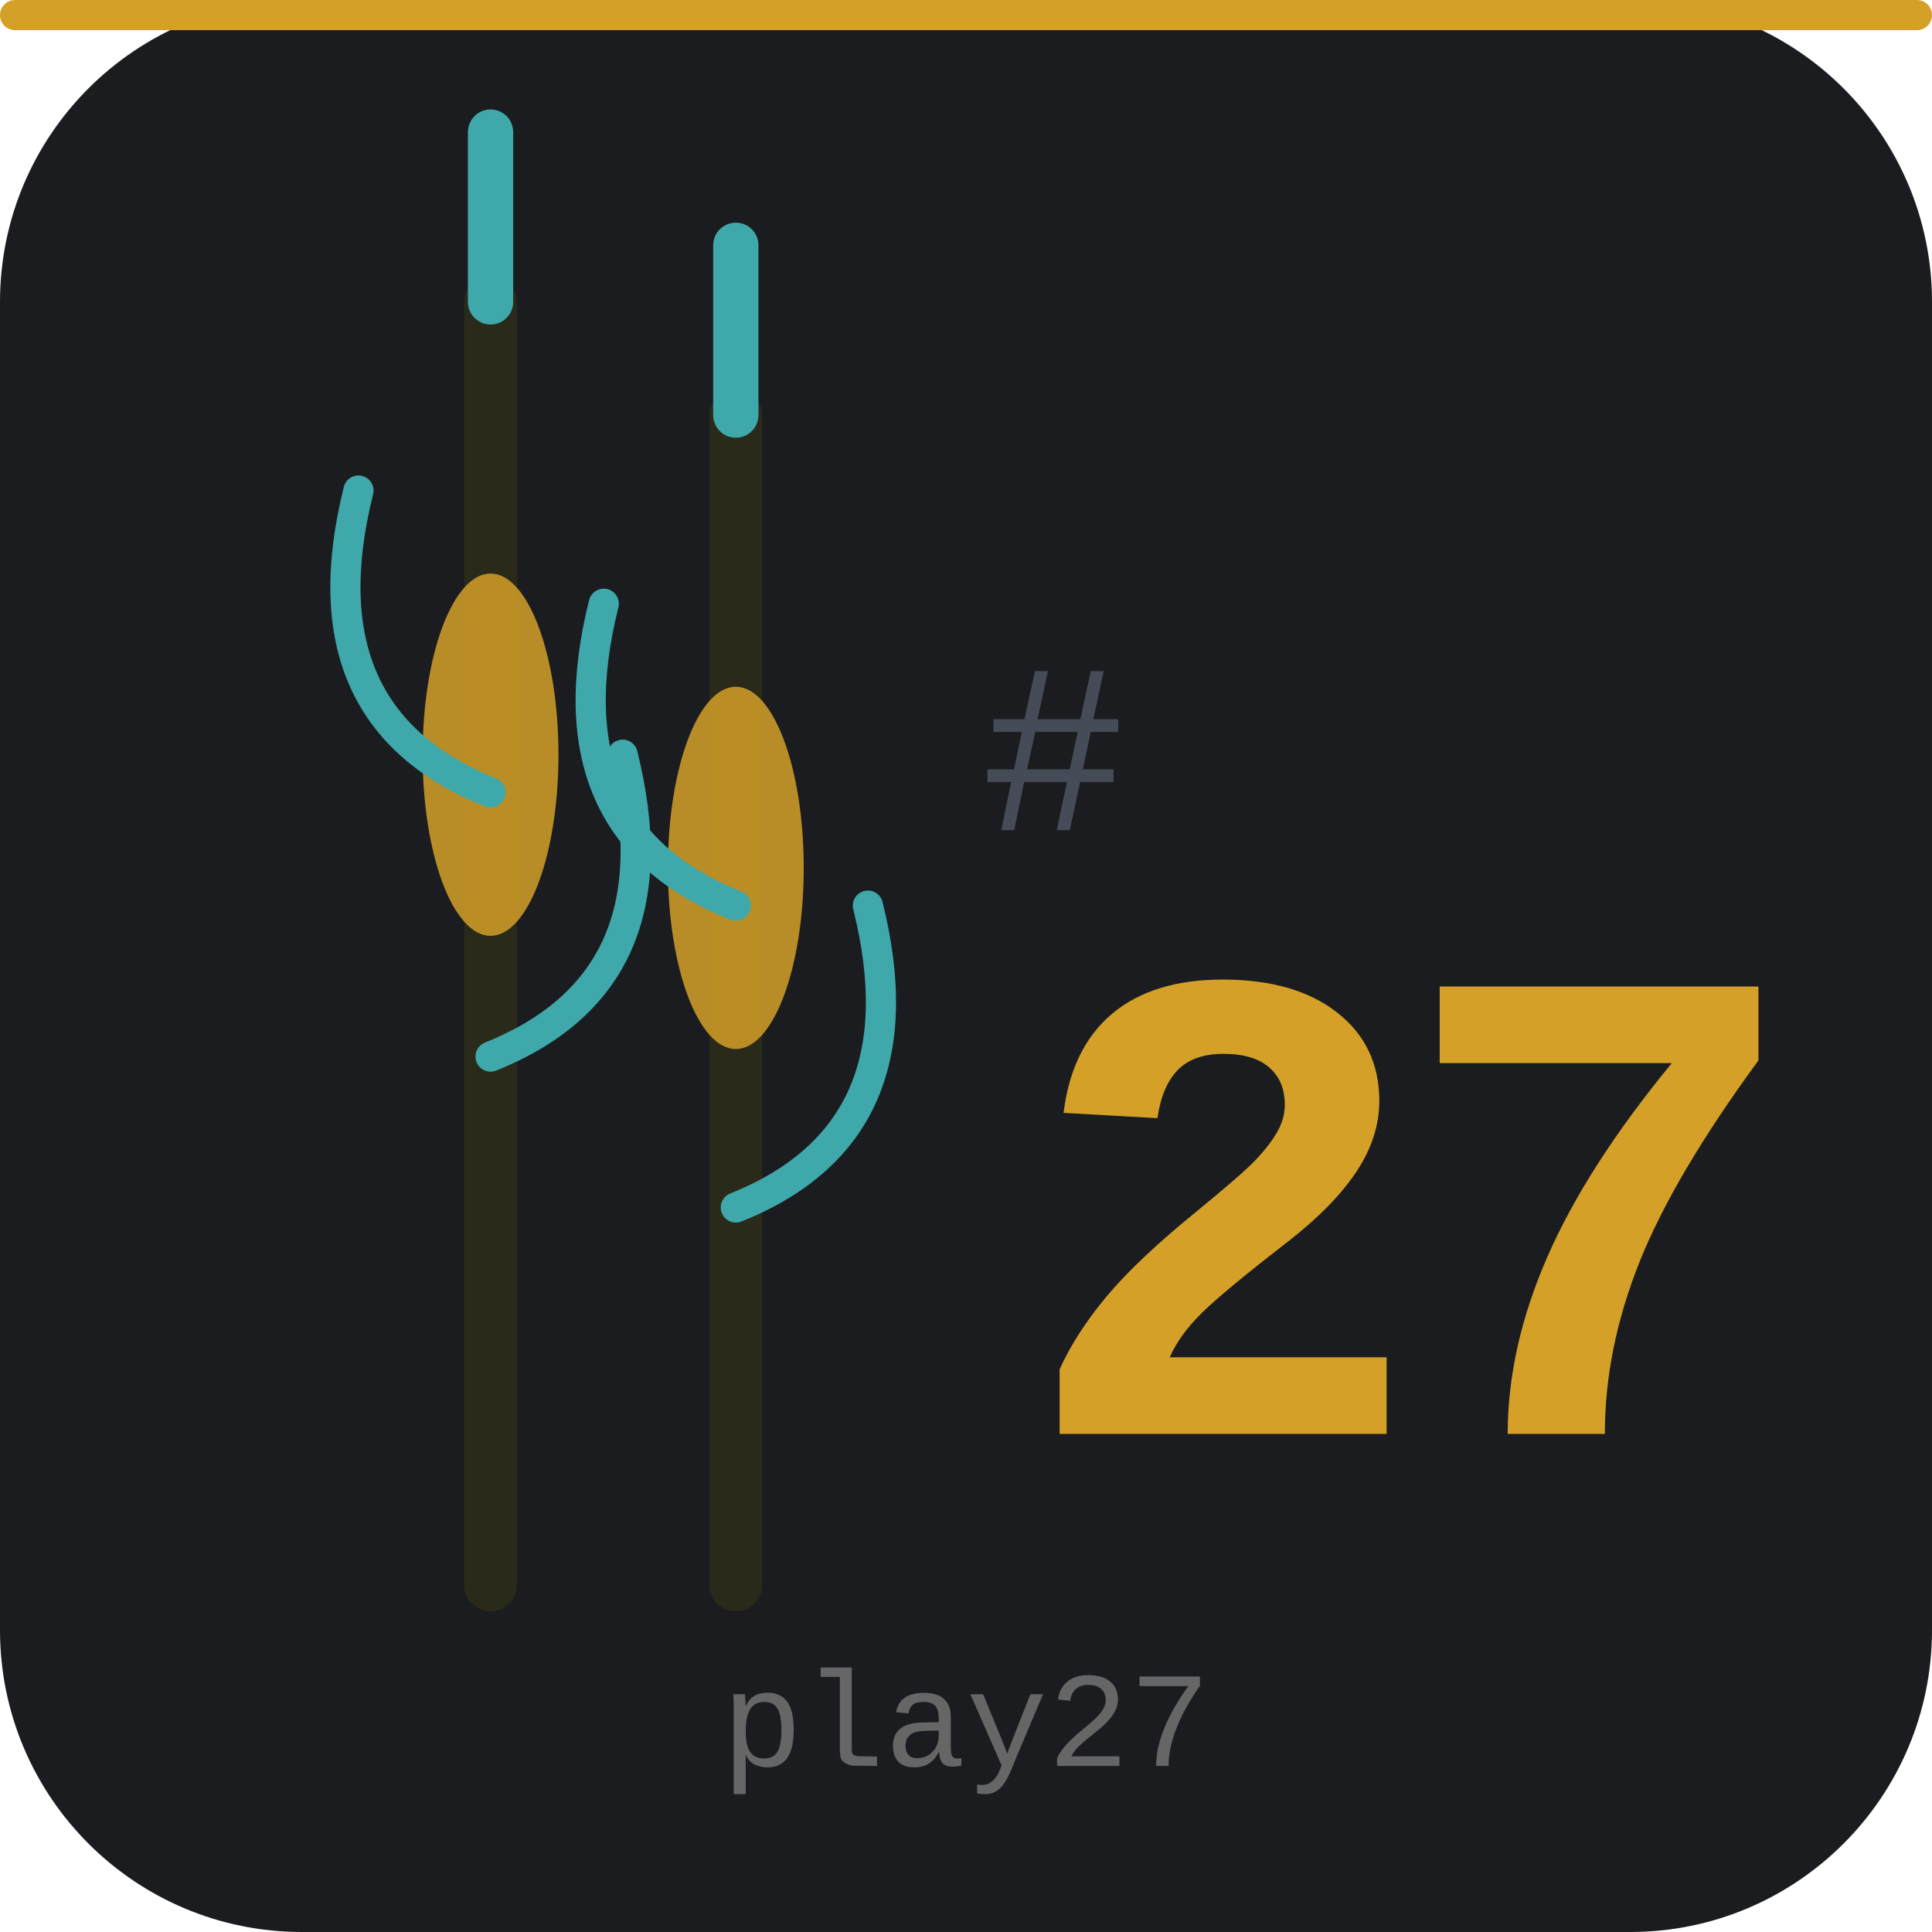
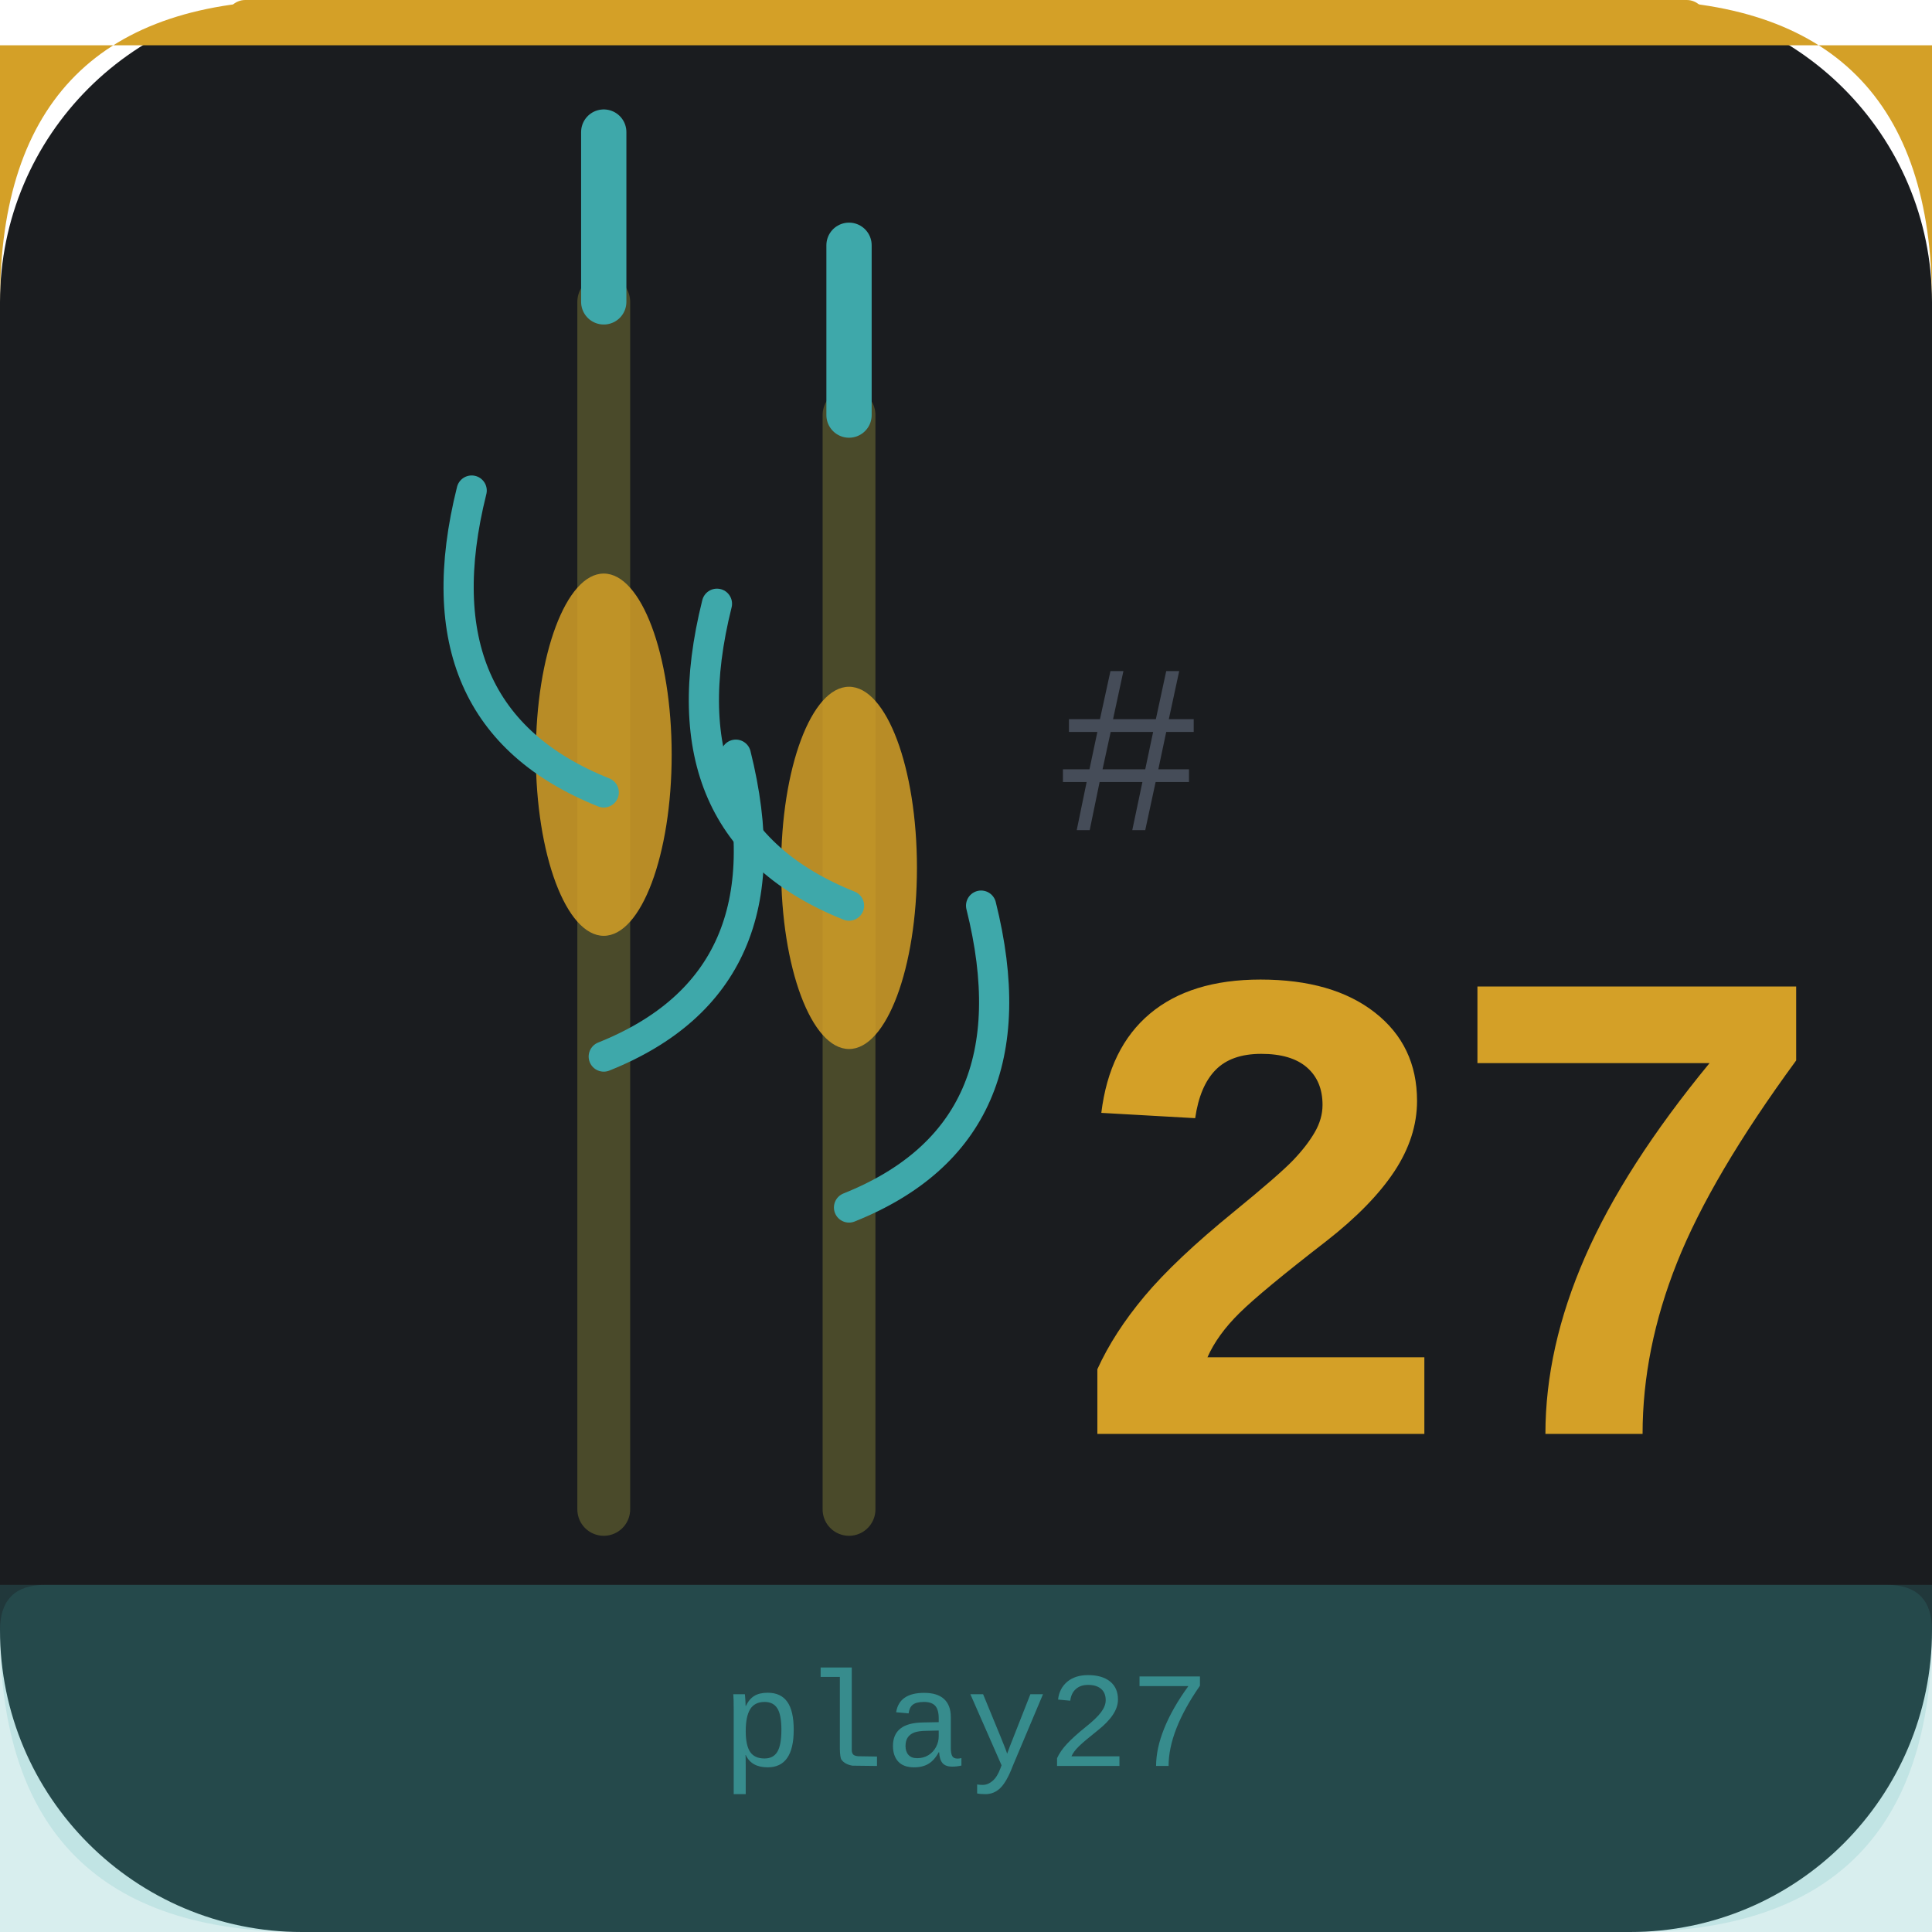
<svg xmlns="http://www.w3.org/2000/svg" viewBox="0 0 512 512" width="512" height="512">
  <rect width="512" height="512" rx="80" fill="#1a1c1f" />
-   <rect x="0" y="0" width="512" height="8" rx="4" fill="#d4a027" />
-   <line x1="130" y1="420" x2="130" y2="80" stroke="#2a2a1a" stroke-width="14" stroke-linecap="round" />
-   <line x1="195" y1="420" x2="195" y2="110" stroke="#2a2a1a" stroke-width="14" stroke-linecap="round" />
-   <ellipse cx="130" cy="200" rx="18" ry="48" fill="#d4a027" opacity="0.85" />
-   <ellipse cx="195" cy="230" rx="18" ry="48" fill="#d4a027" opacity="0.85" />
-   <line x1="130" y1="80" x2="130" y2="35" stroke="#3ea8aa" stroke-width="12" stroke-linecap="round" />
-   <line x1="195" y1="110" x2="195" y2="65" stroke="#3ea8aa" stroke-width="12" stroke-linecap="round" />
-   <path d="M130 210 Q80 190 95 130" fill="none" stroke="#3ea8aa" stroke-width="8" stroke-linecap="round" />
-   <path d="M130 280 Q180 260 165 200" fill="none" stroke="#3ea8aa" stroke-width="8" stroke-linecap="round" />
-   <path d="M195 240 Q145 220 160 160" fill="none" stroke="#3ea8aa" stroke-width="8" stroke-linecap="round" />
-   <path d="M195 320 Q245 300 230 240" fill="none" stroke="#3ea8aa" stroke-width="8" stroke-linecap="round" />
-   <text x="260" y="220" font-family="'Courier New', Courier, monospace" font-weight="400" font-size="64" fill="#454c58">#</text>
-   <text x="270" y="380" font-family="'Courier New', Courier, monospace" font-weight="700" font-size="180" fill="#d4a027" letter-spacing="-8">27</text>
-   <text x="256" y="468" text-anchor="middle" font-family="'Courier New', Courier, monospace" font-weight="400" font-size="36" fill="#666">play27</text>
+   <path d="M80 0 H432 Q512 0 512 80 V12 H0 V80 Q0 0 80 0Z" fill="#d4a027" />
+   <rect x="60" y="0" width="392" height="10" rx="5" fill="#d4a027" />
+   <rect x="0" y="420" width="512" height="92" rx="0" fill="#3ea8aa" opacity="0.2" />
+   <path d="M0 432 Q0 420 12 420 H500 Q512 420 512 432 V432 Q512 512 432 512 H80 Q0 512 0 432Z" fill="#3ea8aa" opacity="0.15" />
+   <line x1="160" y1="400" x2="160" y2="80" stroke="#4a4a2a" stroke-width="14" stroke-linecap="round" />
+   <line x1="225" y1="400" x2="225" y2="110" stroke="#4a4a2a" stroke-width="14" stroke-linecap="round" />
+   <ellipse cx="160" cy="200" rx="18" ry="48" fill="#d4a027" opacity="0.85" />
+   <ellipse cx="225" cy="230" rx="18" ry="48" fill="#d4a027" opacity="0.85" />
+   <line x1="160" y1="80" x2="160" y2="35" stroke="#3ea8aa" stroke-width="12" stroke-linecap="round" />
+   <line x1="225" y1="110" x2="225" y2="65" stroke="#3ea8aa" stroke-width="12" stroke-linecap="round" />
+   <path d="M160 210 Q110 190 125 130" fill="none" stroke="#3ea8aa" stroke-width="8" stroke-linecap="round" />
+   <path d="M160 280 Q210 260 195 200" fill="none" stroke="#3ea8aa" stroke-width="8" stroke-linecap="round" />
+   <path d="M225 240 Q175 220 190 160" fill="none" stroke="#3ea8aa" stroke-width="8" stroke-linecap="round" />
+   <path d="M225 320 Q275 300 260 240" fill="none" stroke="#3ea8aa" stroke-width="8" stroke-linecap="round" />
+   <text x="280" y="220" font-family="'Courier New', Courier, monospace" font-weight="400" font-size="64" fill="#454c58">#</text>
+   <text x="280" y="380" font-family="'Courier New', Courier, monospace" font-weight="700" font-size="180" fill="#d4a027" letter-spacing="-8">27</text>
+   <text x="256" y="468" text-anchor="middle" font-family="'Courier New', Courier, monospace" font-weight="400" font-size="36" fill="#3ea8aa" opacity="0.7">play27</text>
</svg>
